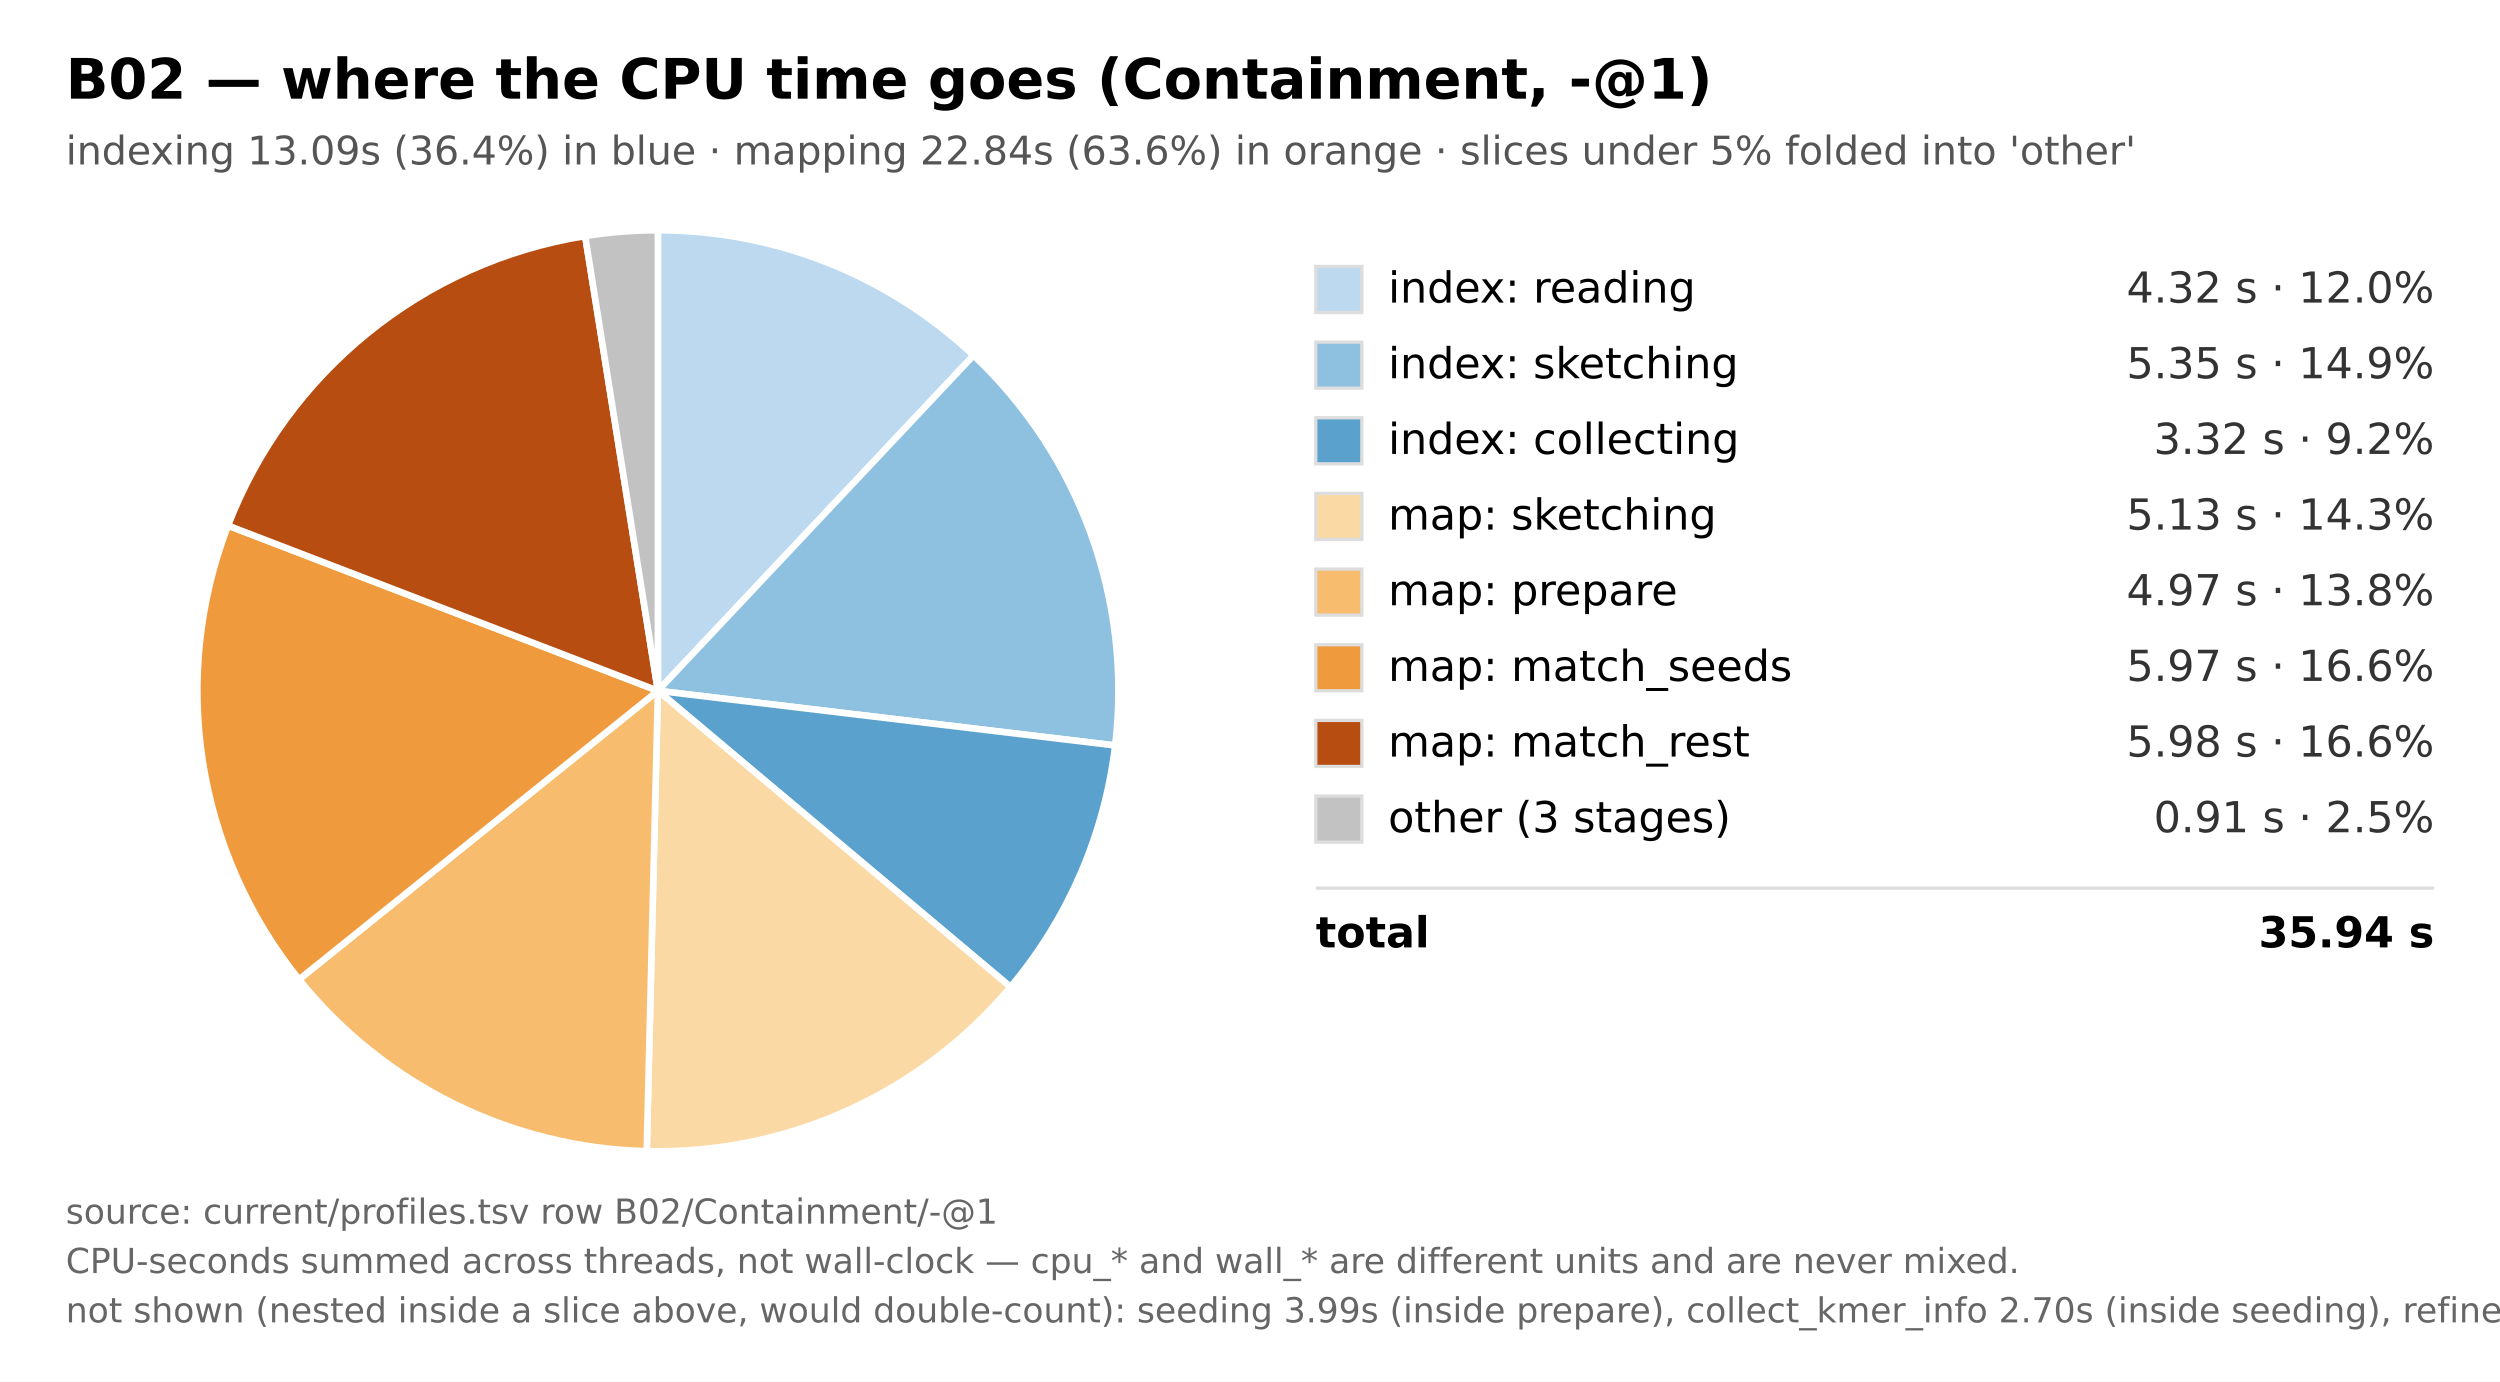
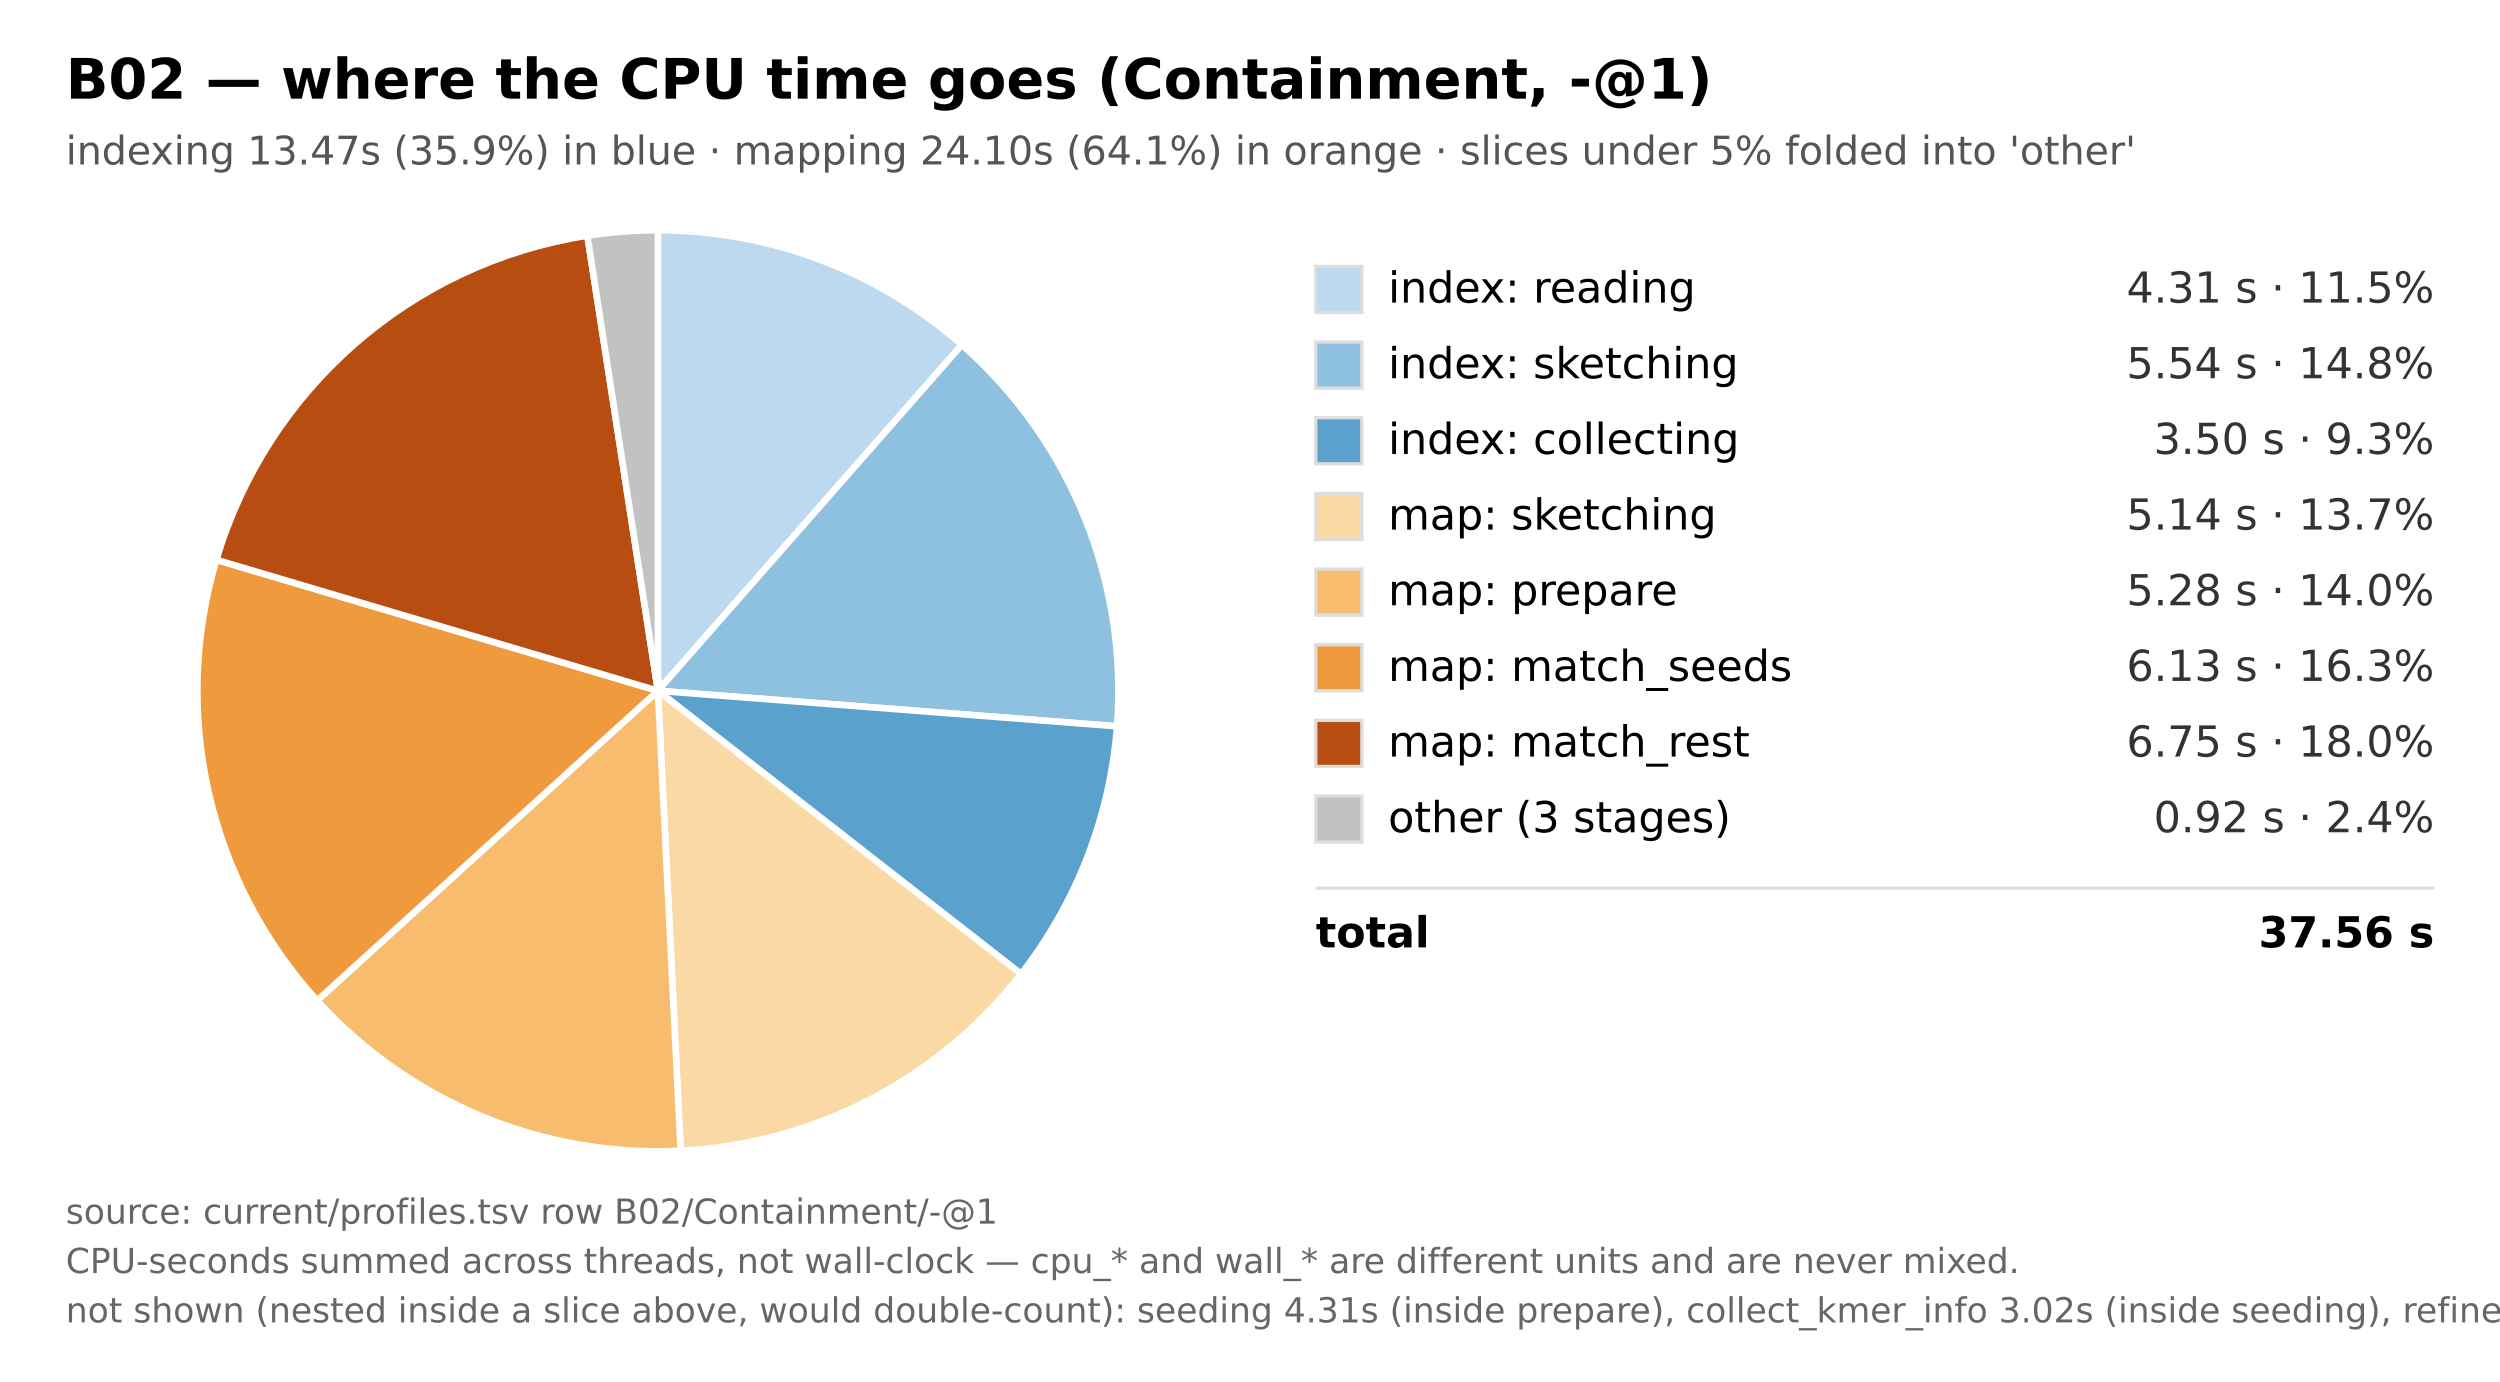
<svg xmlns="http://www.w3.org/2000/svg" width="760" height="420" viewBox="0 0 760 420" font-family="DejaVu Sans, Helvetica, Arial, sans-serif">
  <rect width="760" height="420" fill="#ffffff" />
  <text x="20" y="30" font-size="17" font-weight="bold">B02 — where the CPU time goes (Containment, -@1)</text>
-   <text x="20" y="50" font-size="12" fill="#555555">indexing 13.09s (36.4%) in blue · mapping 22.84s (63.6%) in orange · slices under 5% folded into 'other'</text>
-   <path d="M 200.00,210.00 L 200.00,70.00 A 140.00,140.00 0 0,1 295.95,108.05 Z" fill="#bcd9ef" stroke="#ffffff" stroke-width="2" />
-   <path d="M 200.00,210.00 L 295.95,108.05 A 140.00,140.00 0 0,1 339.01,226.62 Z" fill="#8ec0e0" stroke="#ffffff" stroke-width="2" />
-   <path d="M 200.00,210.00 L 339.01,226.62 A 140.00,140.00 0 0,1 307.19,300.05 Z" fill="#5aa2cd" stroke="#ffffff" stroke-width="2" />
-   <path d="M 200.00,210.00 L 307.19,300.05 A 140.00,140.00 0 0,1 196.60,349.96 Z" fill="#fbd9a5" stroke="#ffffff" stroke-width="2" />
-   <path d="M 200.00,210.00 L 196.60,349.96 A 140.00,140.00 0 0,1 90.91,297.75 Z" fill="#f7bc6d" stroke="#ffffff" stroke-width="2" />
-   <path d="M 200.00,210.00 L 90.91,297.75 A 140.00,140.00 0 0,1 69.32,159.78 Z" fill="#f09a3e" stroke="#ffffff" stroke-width="2" />
-   <path d="M 200.00,210.00 L 69.32,159.78 A 140.00,140.00 0 0,1 177.89,71.76 Z" fill="#b74d10" stroke="#ffffff" stroke-width="2" />
-   <path d="M 200.00,210.00 L 177.89,71.76 A 140.00,140.00 0 0,1 200.00,70.00 Z" fill="#c2c2c2" stroke="#ffffff" stroke-width="2" />
+   <text x="20" y="50" font-size="12" fill="#555555">indexing 13.47s (35.9%) in blue · mapping 24.10s (64.1%) in orange · slices under 5% folded into 'other'</text>
+   <path d="M 200.00,210.00 L 200.00,70.00 A 140.00,140.00 0 0,1 292.41,104.83 Z" fill="#bcd9ef" stroke="#ffffff" stroke-width="2" />
+   <path d="M 200.00,210.00 L 292.41,104.83 A 140.00,140.00 0 0,1 339.58,220.80 Z" fill="#8ec0e0" stroke="#ffffff" stroke-width="2" />
+   <path d="M 200.00,210.00 L 339.58,220.80 A 140.00,140.00 0 0,1 310.40,296.09 Z" fill="#5aa2cd" stroke="#ffffff" stroke-width="2" />
+   <path d="M 200.00,210.00 L 310.40,296.09 A 140.00,140.00 0 0,1 206.92,349.83 Z" fill="#fbd9a5" stroke="#ffffff" stroke-width="2" />
+   <path d="M 200.00,210.00 L 206.92,349.83 A 140.00,140.00 0 0,1 96.40,304.17 Z" fill="#f7bc6d" stroke="#ffffff" stroke-width="2" />
+   <path d="M 200.00,210.00 L 96.40,304.17 A 140.00,140.00 0 0,1 65.78,170.18 Z" fill="#f09a3e" stroke="#ffffff" stroke-width="2" />
+   <path d="M 200.00,210.00 L 65.78,170.18 A 140.00,140.00 0 0,1 178.56,71.65 Z" fill="#b74d10" stroke="#ffffff" stroke-width="2" />
+   <path d="M 200.00,210.00 L 178.56,71.65 A 140.00,140.00 0 0,1 200.00,70.00 Z" fill="#c2c2c2" stroke="#ffffff" stroke-width="2" />
  <rect x="400" y="81" width="14" height="14" fill="#bcd9ef" stroke="#dddddd" stroke-width="1" />
  <text x="422" y="92" font-size="13">index: reading</text>
-   <text x="740" y="92" font-size="13" text-anchor="end" fill="#333333">4.32 s · 12.0%</text>
+   <text x="740" y="92" font-size="13" text-anchor="end" fill="#333333">4.31 s · 11.5%</text>
  <rect x="400" y="104" width="14" height="14" fill="#8ec0e0" stroke="#dddddd" stroke-width="1" />
  <text x="422" y="115" font-size="13">index: sketching</text>
-   <text x="740" y="115" font-size="13" text-anchor="end" fill="#333333">5.35 s · 14.9%</text>
+   <text x="740" y="115" font-size="13" text-anchor="end" fill="#333333">5.54 s · 14.8%</text>
  <rect x="400" y="127" width="14" height="14" fill="#5aa2cd" stroke="#dddddd" stroke-width="1" />
  <text x="422" y="138" font-size="13">index: collecting</text>
-   <text x="740" y="138" font-size="13" text-anchor="end" fill="#333333">3.32 s · 9.2%</text>
+   <text x="740" y="138" font-size="13" text-anchor="end" fill="#333333">3.50 s · 9.3%</text>
  <rect x="400" y="150" width="14" height="14" fill="#fbd9a5" stroke="#dddddd" stroke-width="1" />
  <text x="422" y="161" font-size="13">map: sketching</text>
-   <text x="740" y="161" font-size="13" text-anchor="end" fill="#333333">5.13 s · 14.3%</text>
+   <text x="740" y="161" font-size="13" text-anchor="end" fill="#333333">5.14 s · 13.7%</text>
  <rect x="400" y="173" width="14" height="14" fill="#f7bc6d" stroke="#dddddd" stroke-width="1" />
  <text x="422" y="184" font-size="13">map: prepare</text>
-   <text x="740" y="184" font-size="13" text-anchor="end" fill="#333333">4.97 s · 13.8%</text>
+   <text x="740" y="184" font-size="13" text-anchor="end" fill="#333333">5.28 s · 14.0%</text>
  <rect x="400" y="196" width="14" height="14" fill="#f09a3e" stroke="#dddddd" stroke-width="1" />
  <text x="422" y="207" font-size="13">map: match_seeds</text>
-   <text x="740" y="207" font-size="13" text-anchor="end" fill="#333333">5.97 s · 16.6%</text>
+   <text x="740" y="207" font-size="13" text-anchor="end" fill="#333333">6.13 s · 16.3%</text>
  <rect x="400" y="219" width="14" height="14" fill="#b74d10" stroke="#dddddd" stroke-width="1" />
  <text x="422" y="230" font-size="13">map: match_rest</text>
-   <text x="740" y="230" font-size="13" text-anchor="end" fill="#333333">5.98 s · 16.6%</text>
+   <text x="740" y="230" font-size="13" text-anchor="end" fill="#333333">6.75 s · 18.0%</text>
  <rect x="400" y="242" width="14" height="14" fill="#c2c2c2" stroke="#dddddd" stroke-width="1" />
  <text x="422" y="253" font-size="13">other (3 stages)</text>
-   <text x="740" y="253" font-size="13" text-anchor="end" fill="#333333">0.91 s · 2.5%</text>
+   <text x="740" y="253" font-size="13" text-anchor="end" fill="#333333">0.92 s · 2.4%</text>
  <line x1="400" y1="270" x2="740" y2="270" stroke="#dddddd" />
  <text x="400" y="288" font-size="13" font-weight="bold">total</text>
-   <text x="740" y="288" font-size="13" text-anchor="end" font-weight="bold">35.94 s</text>
+   <text x="740" y="288" font-size="13" text-anchor="end" font-weight="bold">37.56 s</text>
  <text x="20" y="372" font-size="10.5" fill="#666666">source: current/profiles.tsv row B02/Containment/-@1</text>
  <text x="20" y="387" font-size="10.5" fill="#666666">CPU-seconds summed across threads, not wall-clock — cpu_* and wall_* are different units and are never mixed.</text>
-   <text x="20" y="402" font-size="10.5" fill="#666666">not shown (nested inside a slice above, would double-count): seeding 3.99s (inside prepare), collect_kmer_info 2.70s (inside seeding), refine 2.90s (inside match_rest)</text>
+   <text x="20" y="402" font-size="10.5" fill="#666666">not shown (nested inside a slice above, would double-count): seeding 4.31s (inside prepare), collect_kmer_info 3.02s (inside seeding), refine 3.06s (inside match_rest)</text>
</svg>
